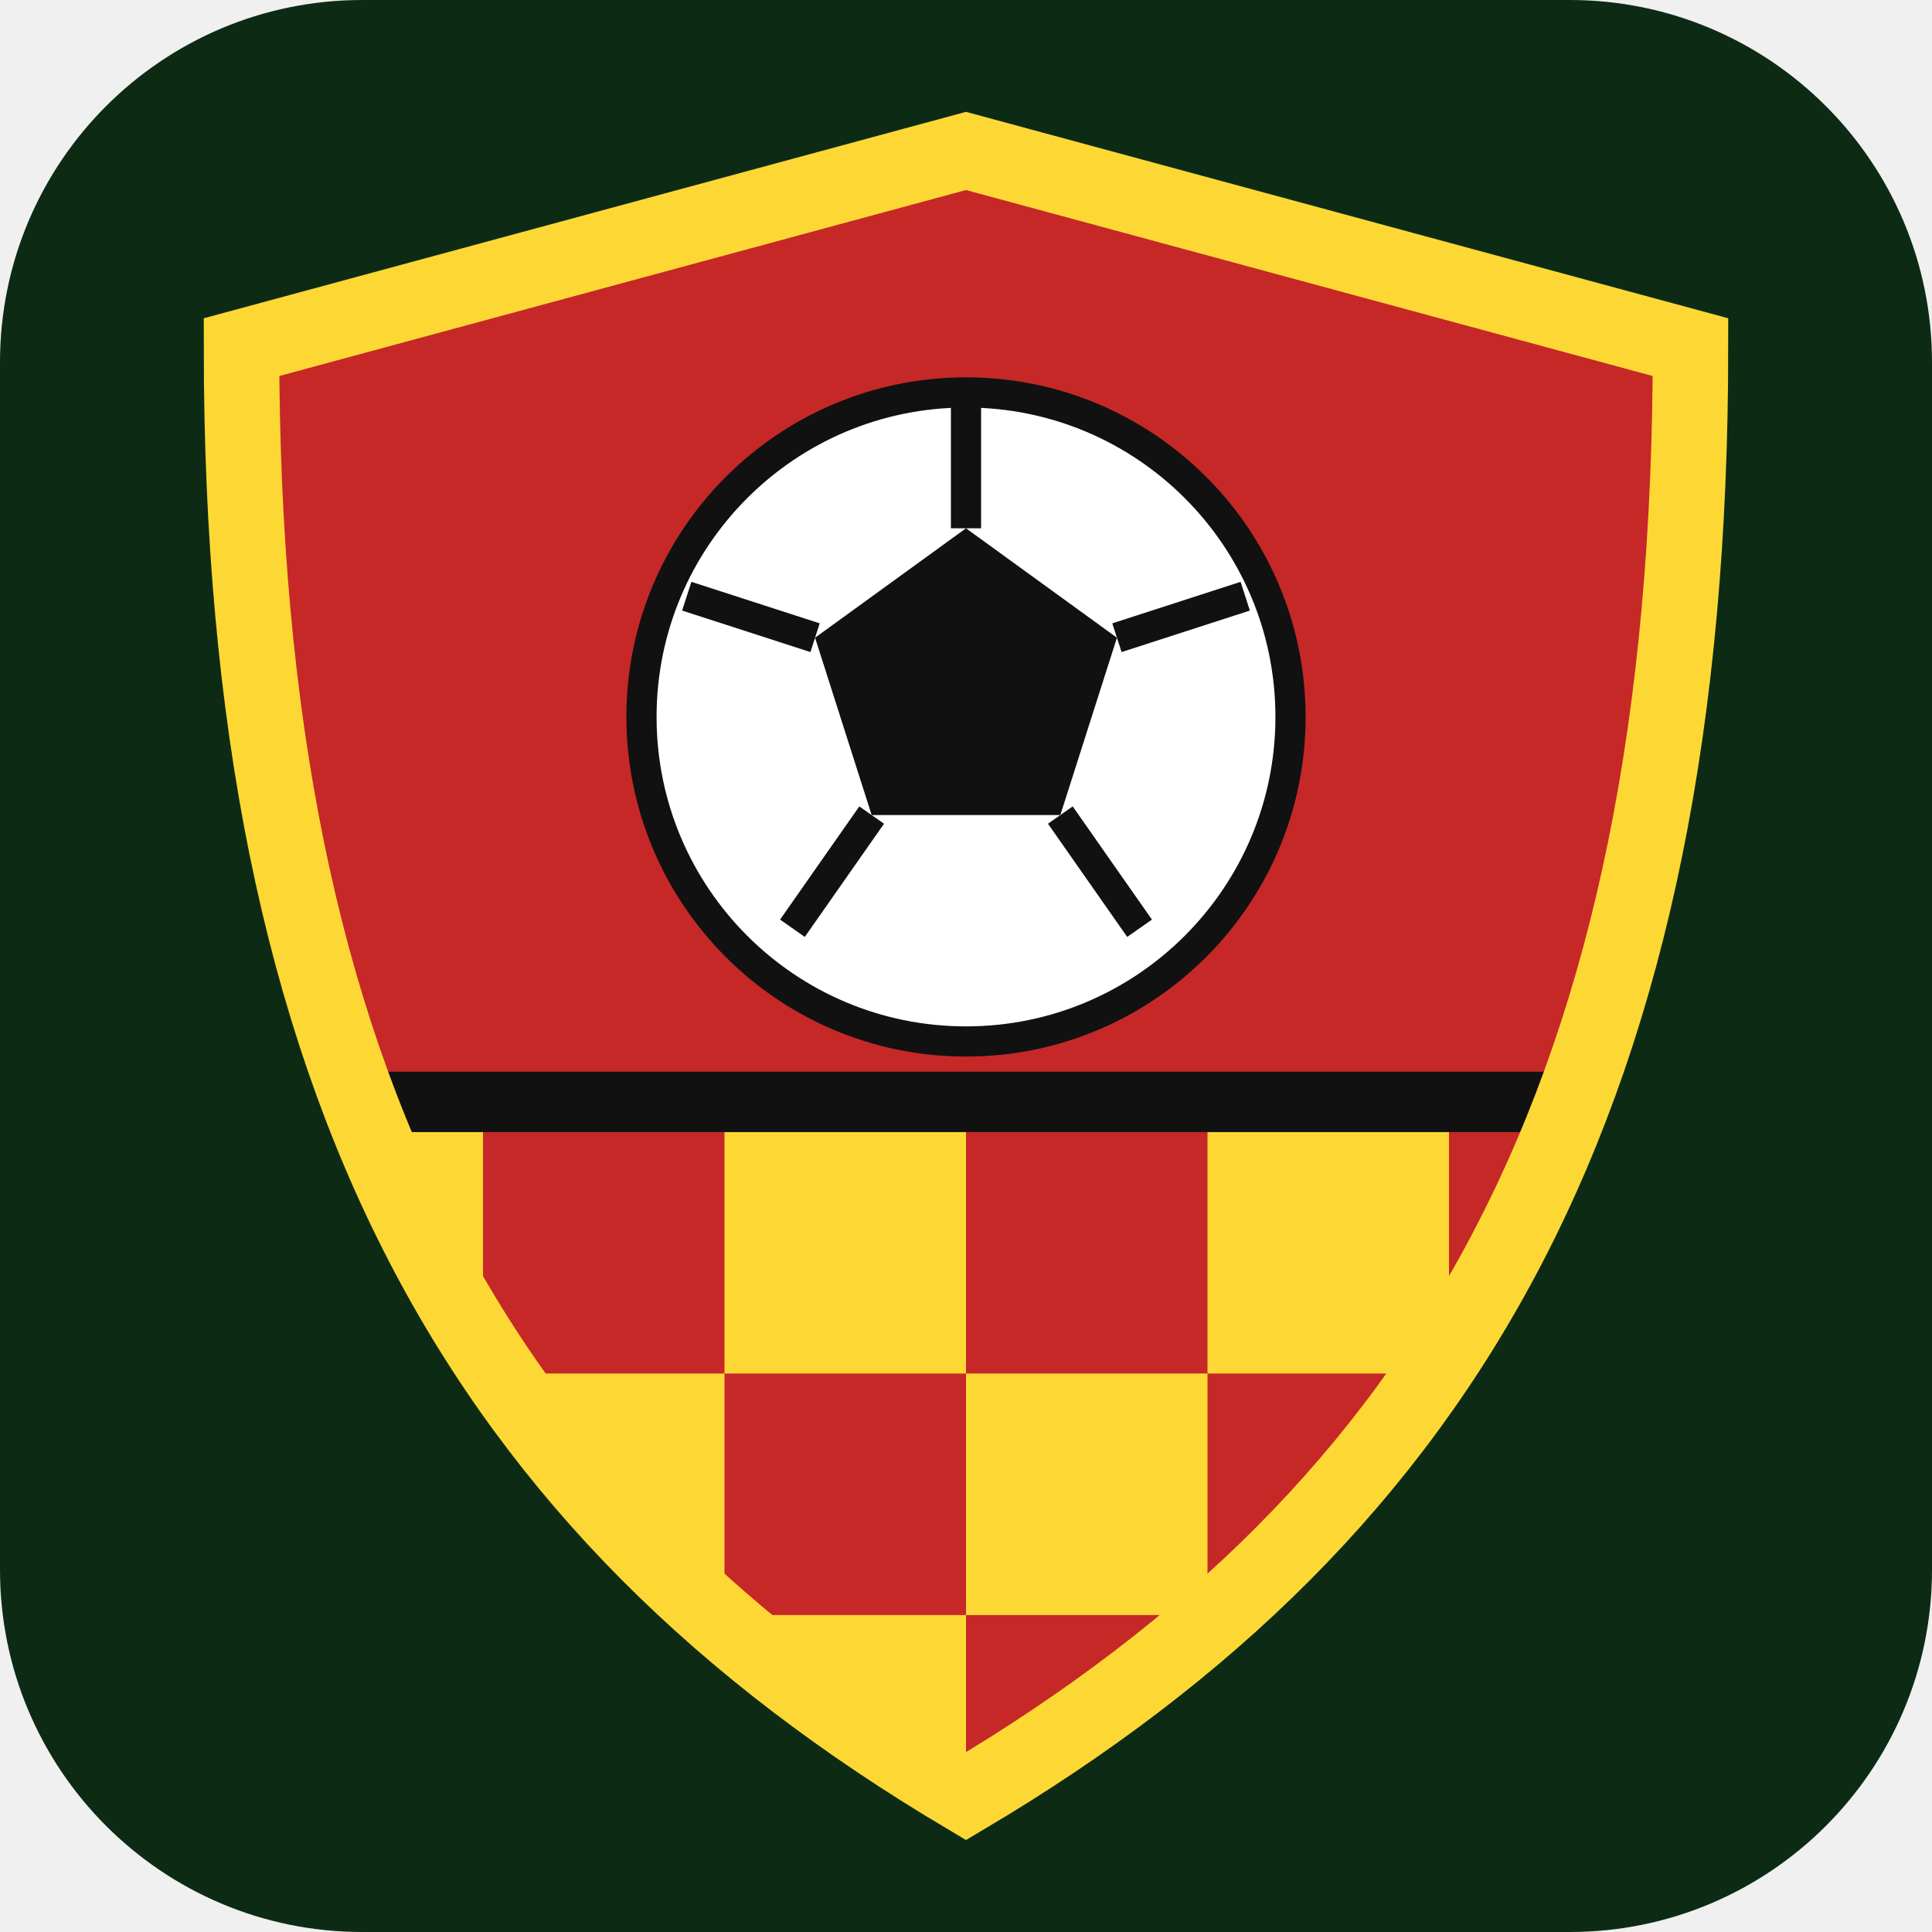
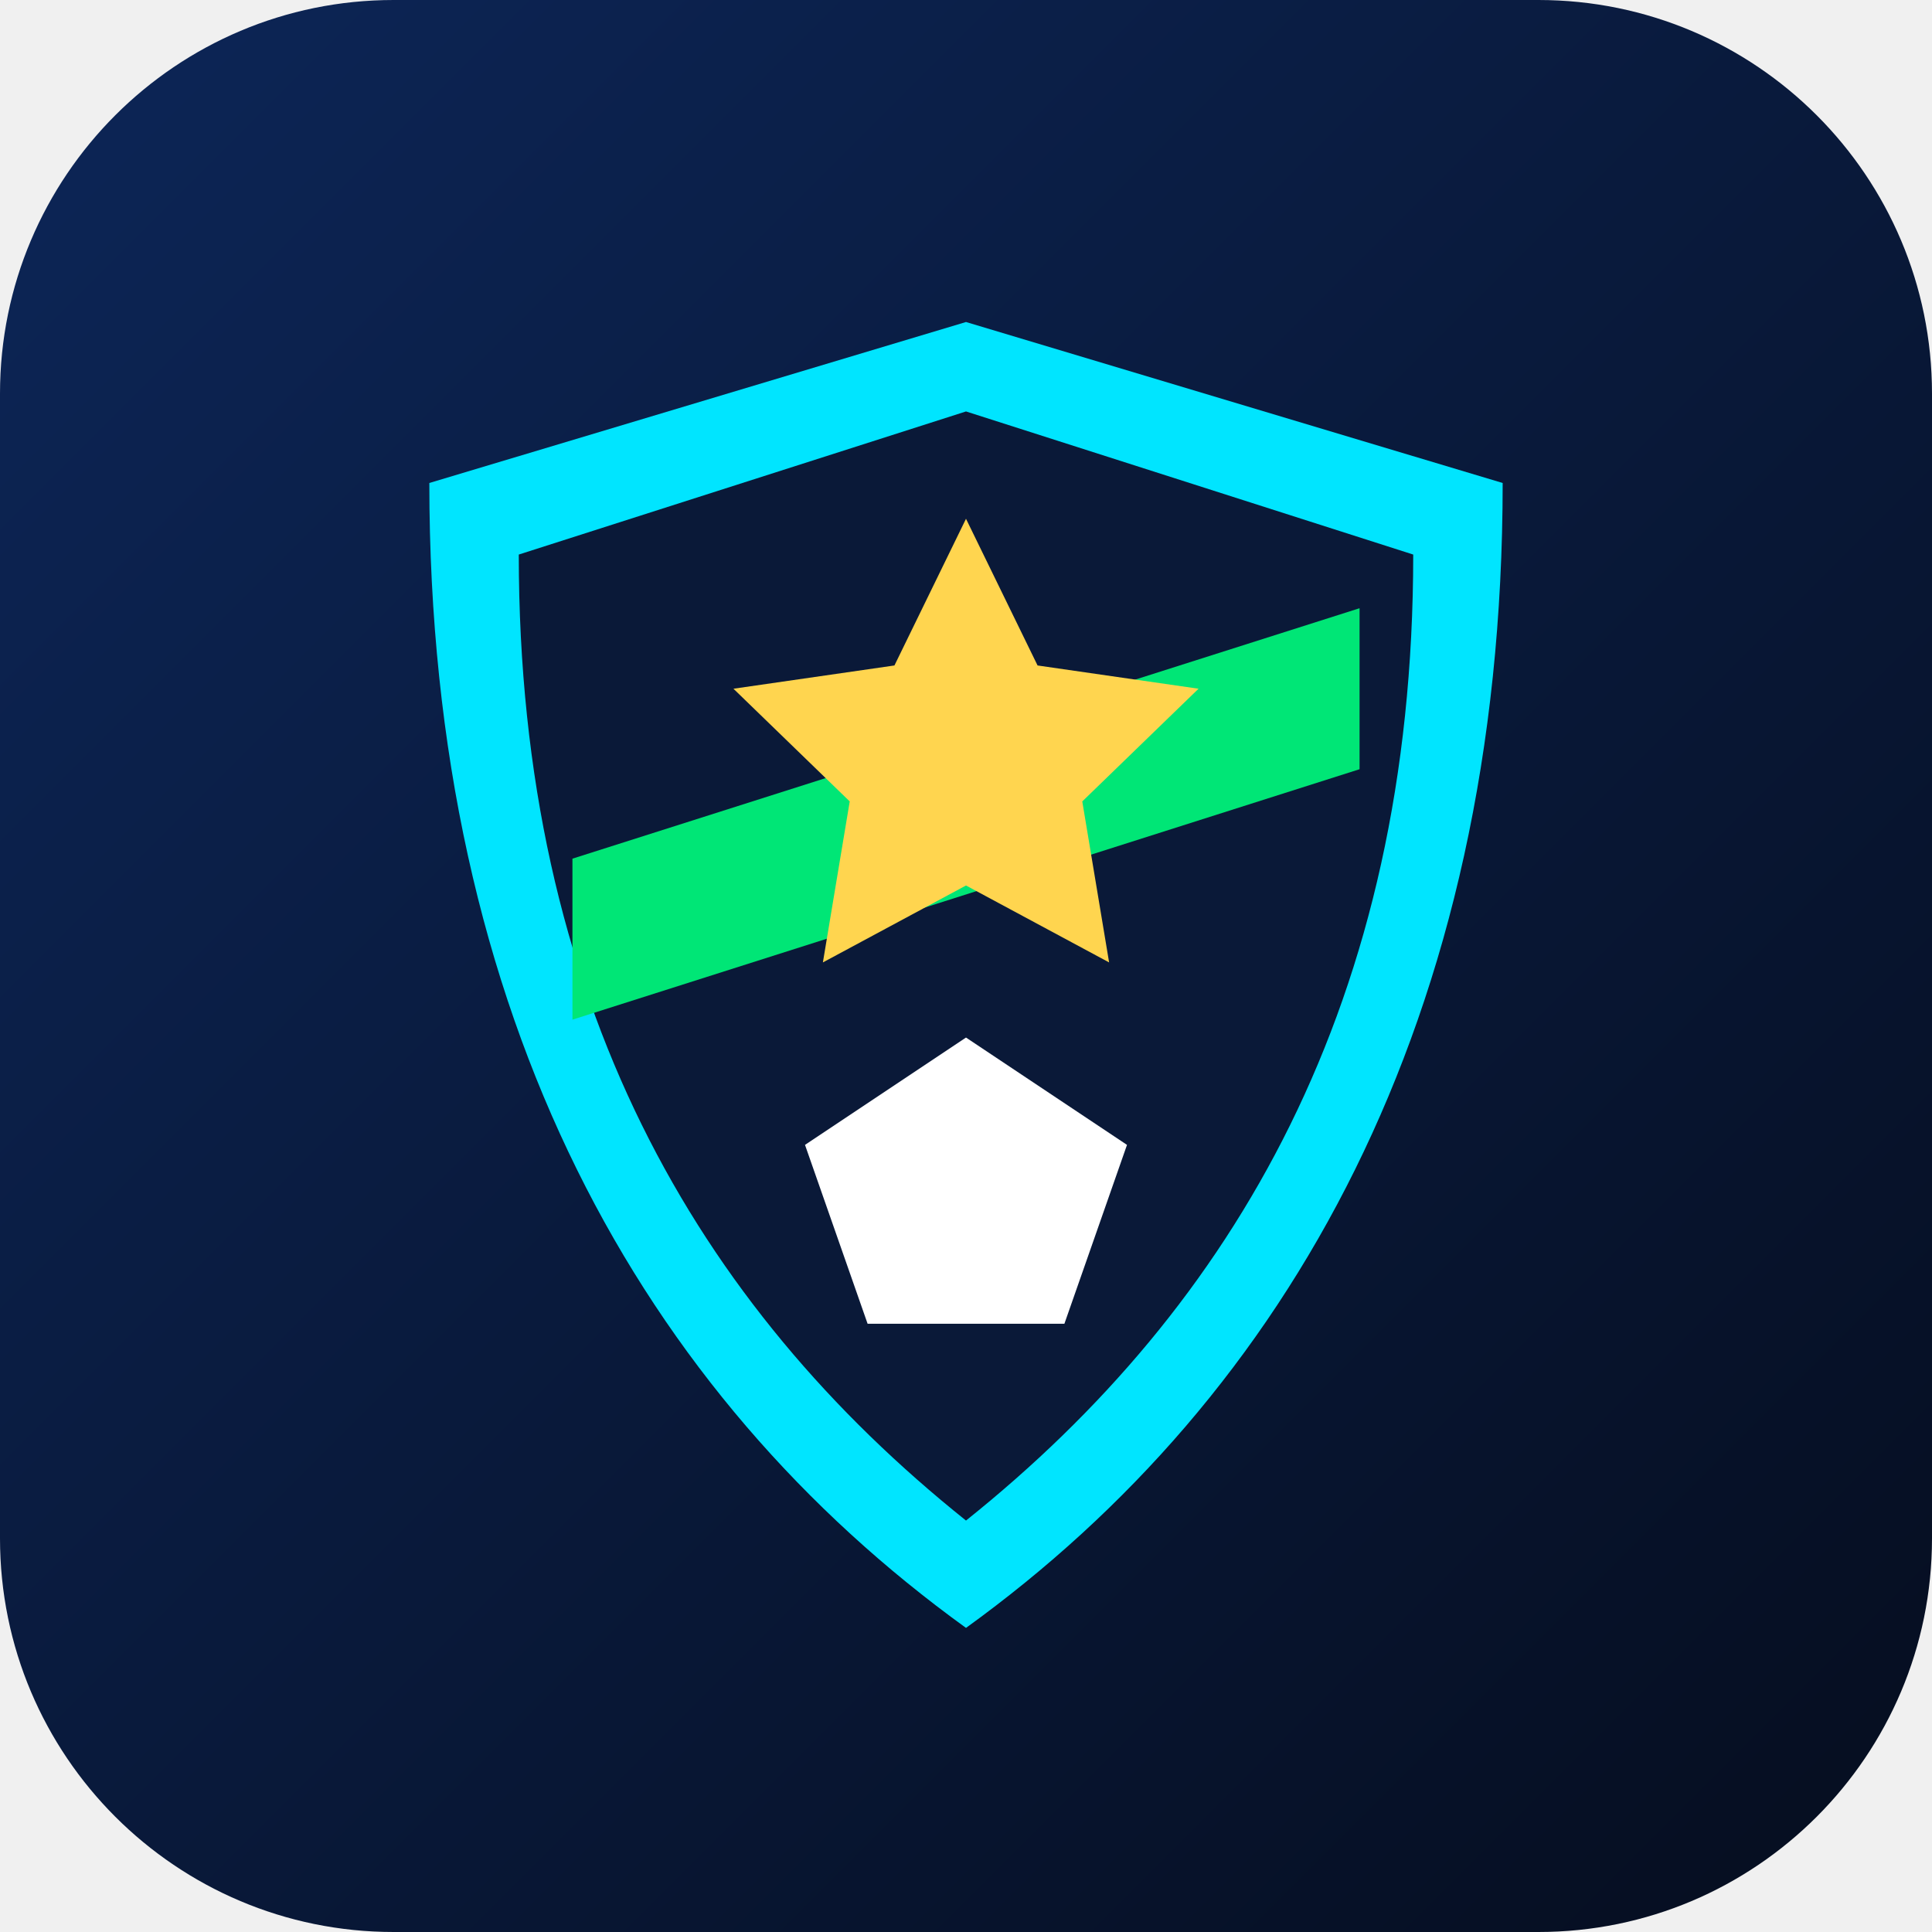
- <svg xmlns="http://www.w3.org/2000/svg" viewBox="0 0 512 512">
+ <svg xmlns="http://www.w3.org/2000/svg" viewBox="0 0 108 108">
  <defs>
-     <clipPath id="s">
-       <path d="M256 40 L448 92 C448 290 384 400 256 476 C128 400 64 290 64 92 Z" />
-     </clipPath>
+     <linearGradient id="bg" x1="0" y1="0" x2="1" y2="1">
+       <stop offset="0" stop-color="#0D2658" />
+       <stop offset="1" stop-color="#050D1E" />
+     </linearGradient>
  </defs>
-   <rect width="512" height="512" rx="96" fill="#0d2b14" />
-   <g clip-path="url(#s)">
-     <rect width="512" height="512" fill="#c62828" />
-     <g fill="#fdd835">
-       <rect x="64" y="300" width="64" height="64" />
-       <rect x="192" y="300" width="64" height="64" />
-       <rect x="320" y="300" width="64" height="64" />
-       <rect x="128" y="364" width="64" height="64" />
-       <rect x="256" y="364" width="64" height="64" />
-       <rect x="384" y="364" width="64" height="64" />
-       <rect x="64" y="428" width="64" height="64" />
-       <rect x="192" y="428" width="64" height="64" />
-       <rect x="320" y="428" width="64" height="64" />
-     </g>
-     <g fill="#111">
-       <rect x="64" y="284" width="384" height="16" />
-     </g>
-   </g>
-   <path d="M256 40 L448 92 C448 290 384 400 256 476 C128 400 64 290 64 92 Z" fill="none" stroke="#fdd835" stroke-width="20" />
-   <circle cx="256" cy="190" r="86" fill="#fff" stroke="#111" stroke-width="8" />
-   <path d="M256 140 l40 29 -15 47 h-50 l-15 -47z" fill="#111" />
-   <path d="M256 140 v-36 M296 169 l34 -11 M281 216 l21 30 M231 216 l-21 30 M216 169 l-34 -11" stroke="#111" stroke-width="8" />
+   <rect width="108" height="108" rx="22" fill="url(#bg)" />
+   <path fill="#00E5FF" d="M54,18 L84,27 C84,57 72,78 54,91 C36,78 24,57 24,27 Z" />
+   <path fill="#0A1938" d="M54,23 L79,31 C79,56 69,73 54,85 C39,73 29,56 29,31 Z" />
+   <path fill="#00E676" d="M32,48 L76,34 L76,43 L32,57 Z" />
+   <path fill="#FFD54F" d="M54,29 L58,37.2 L67,38.5 L60.5,44.8 L62,53.8 L54,49.5 L46,53.8 L47.5,44.8 L41,38.5 L50,37.2 Z" />
+   <path fill="#FFFFFF" d="M54,58 L63,64 L59.5,74 L48.5,74 L45,64 Z" />
</svg>
